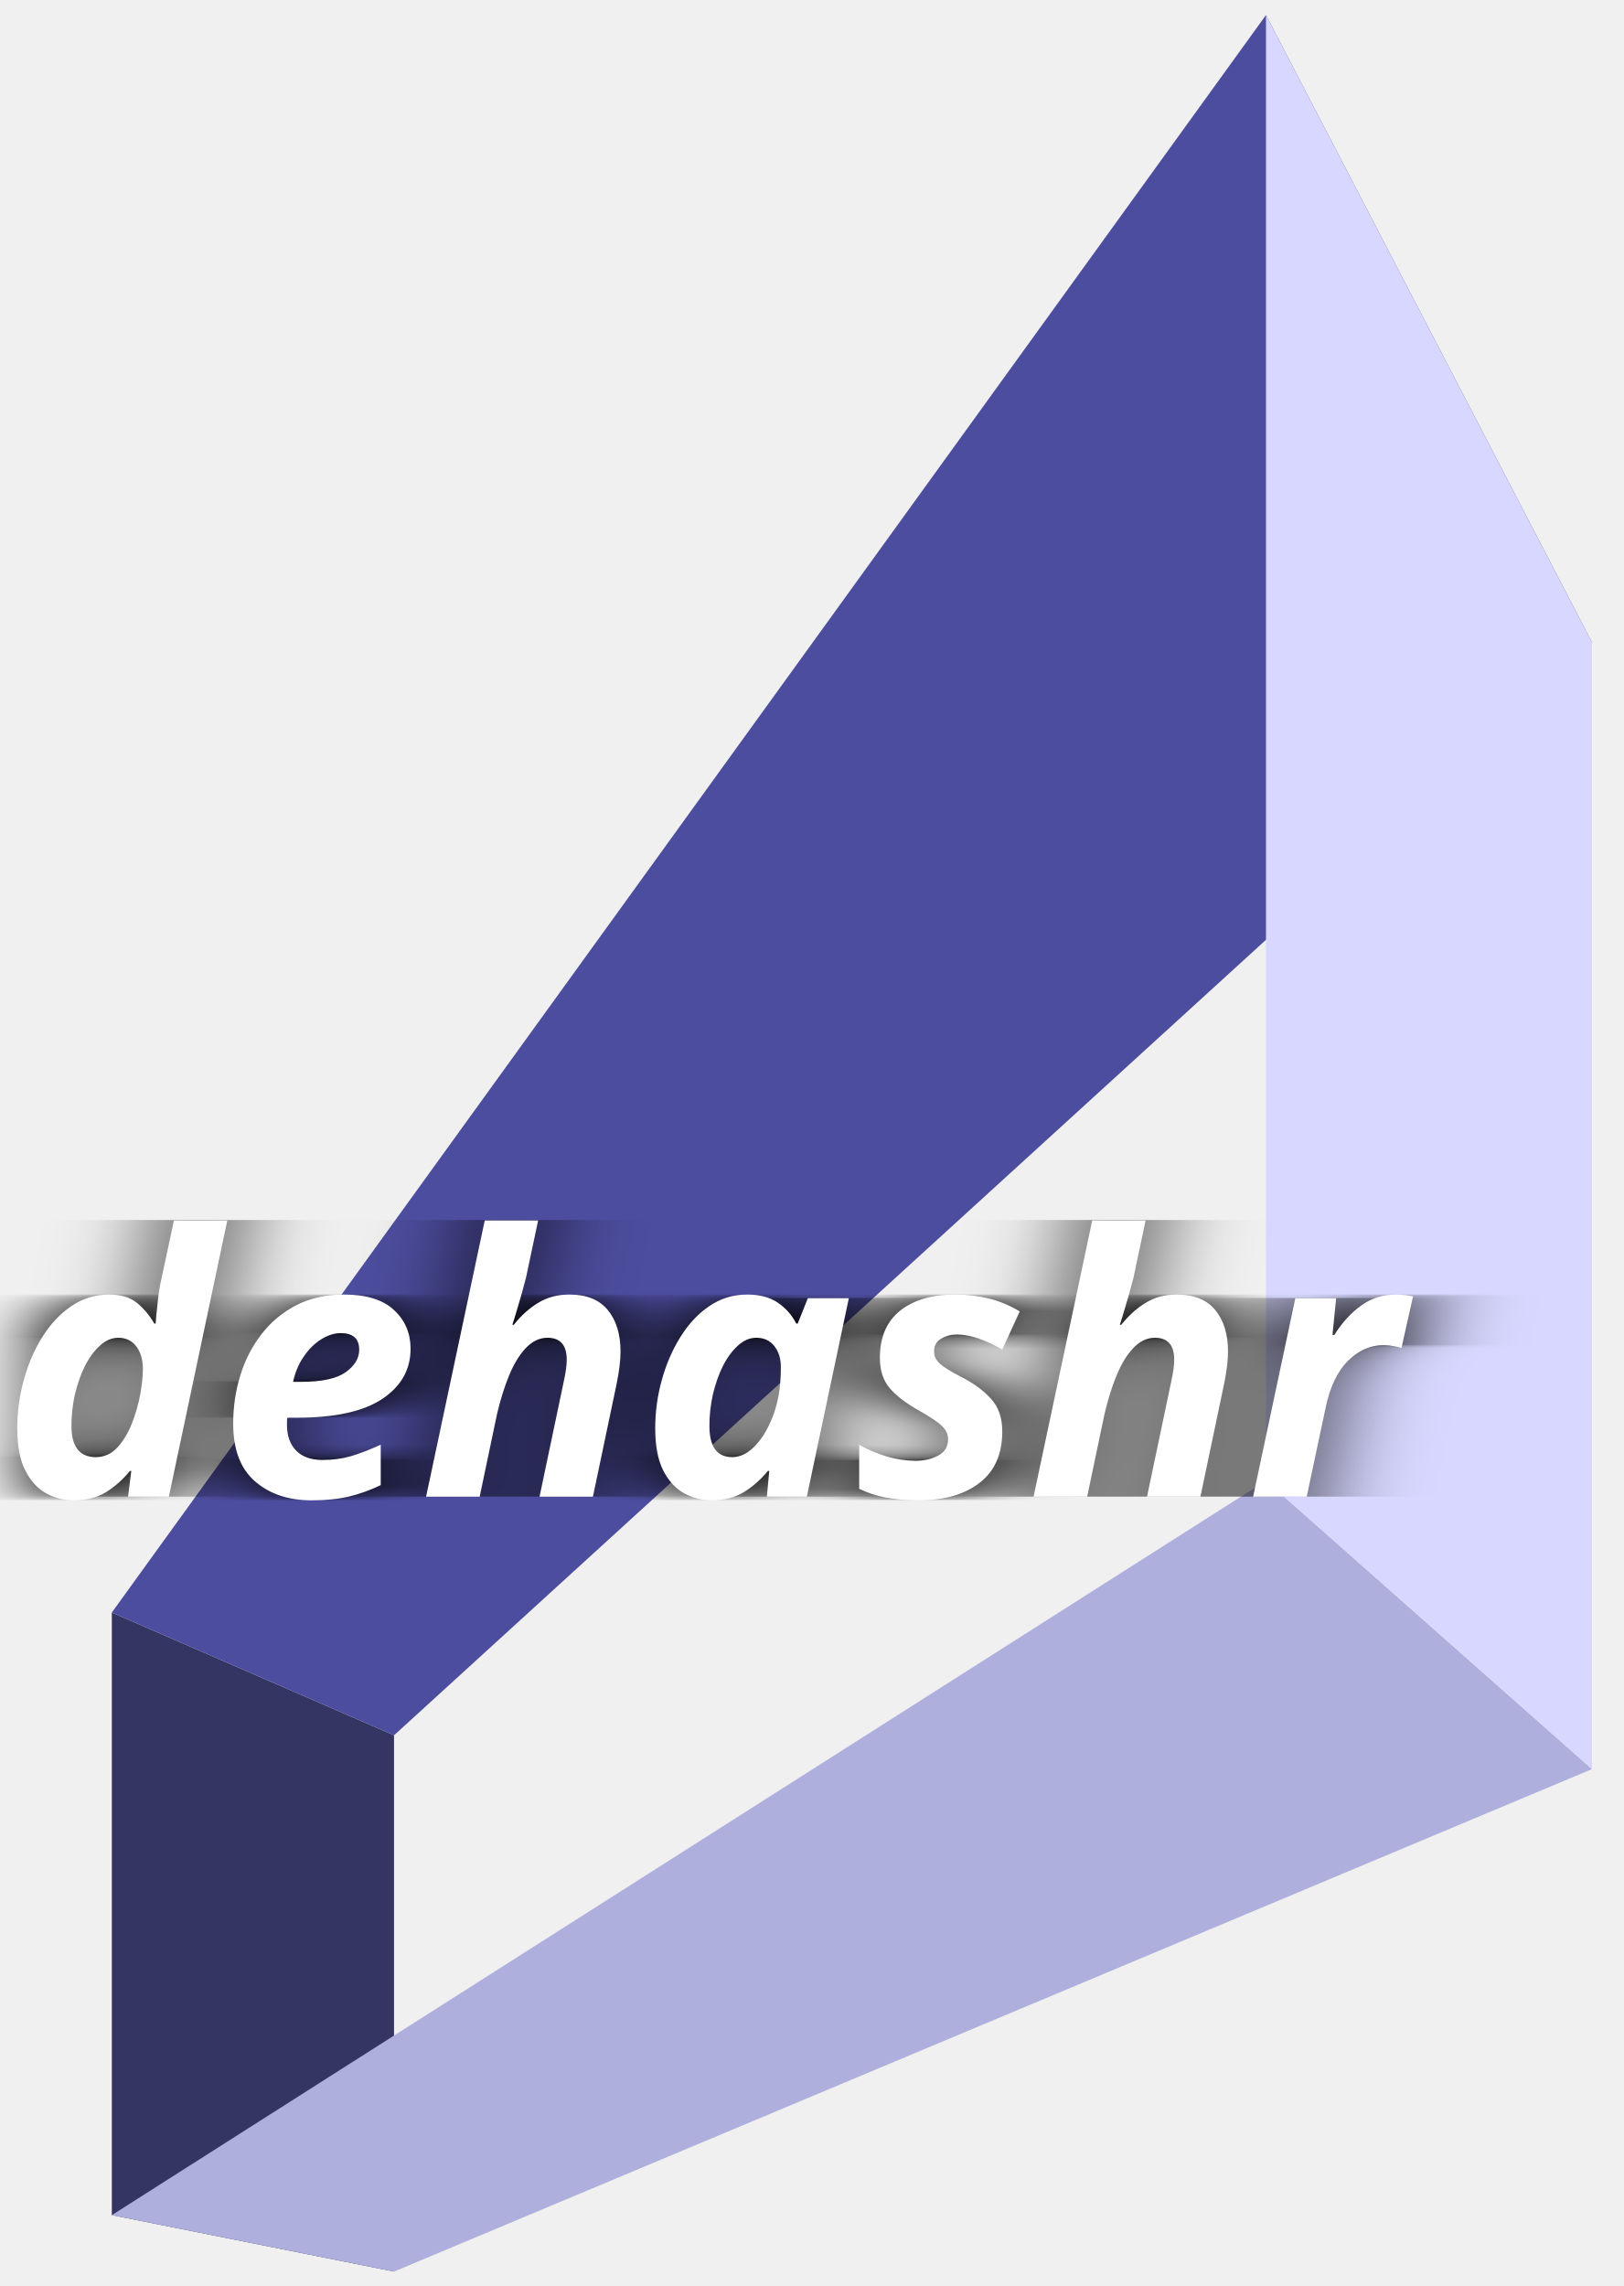
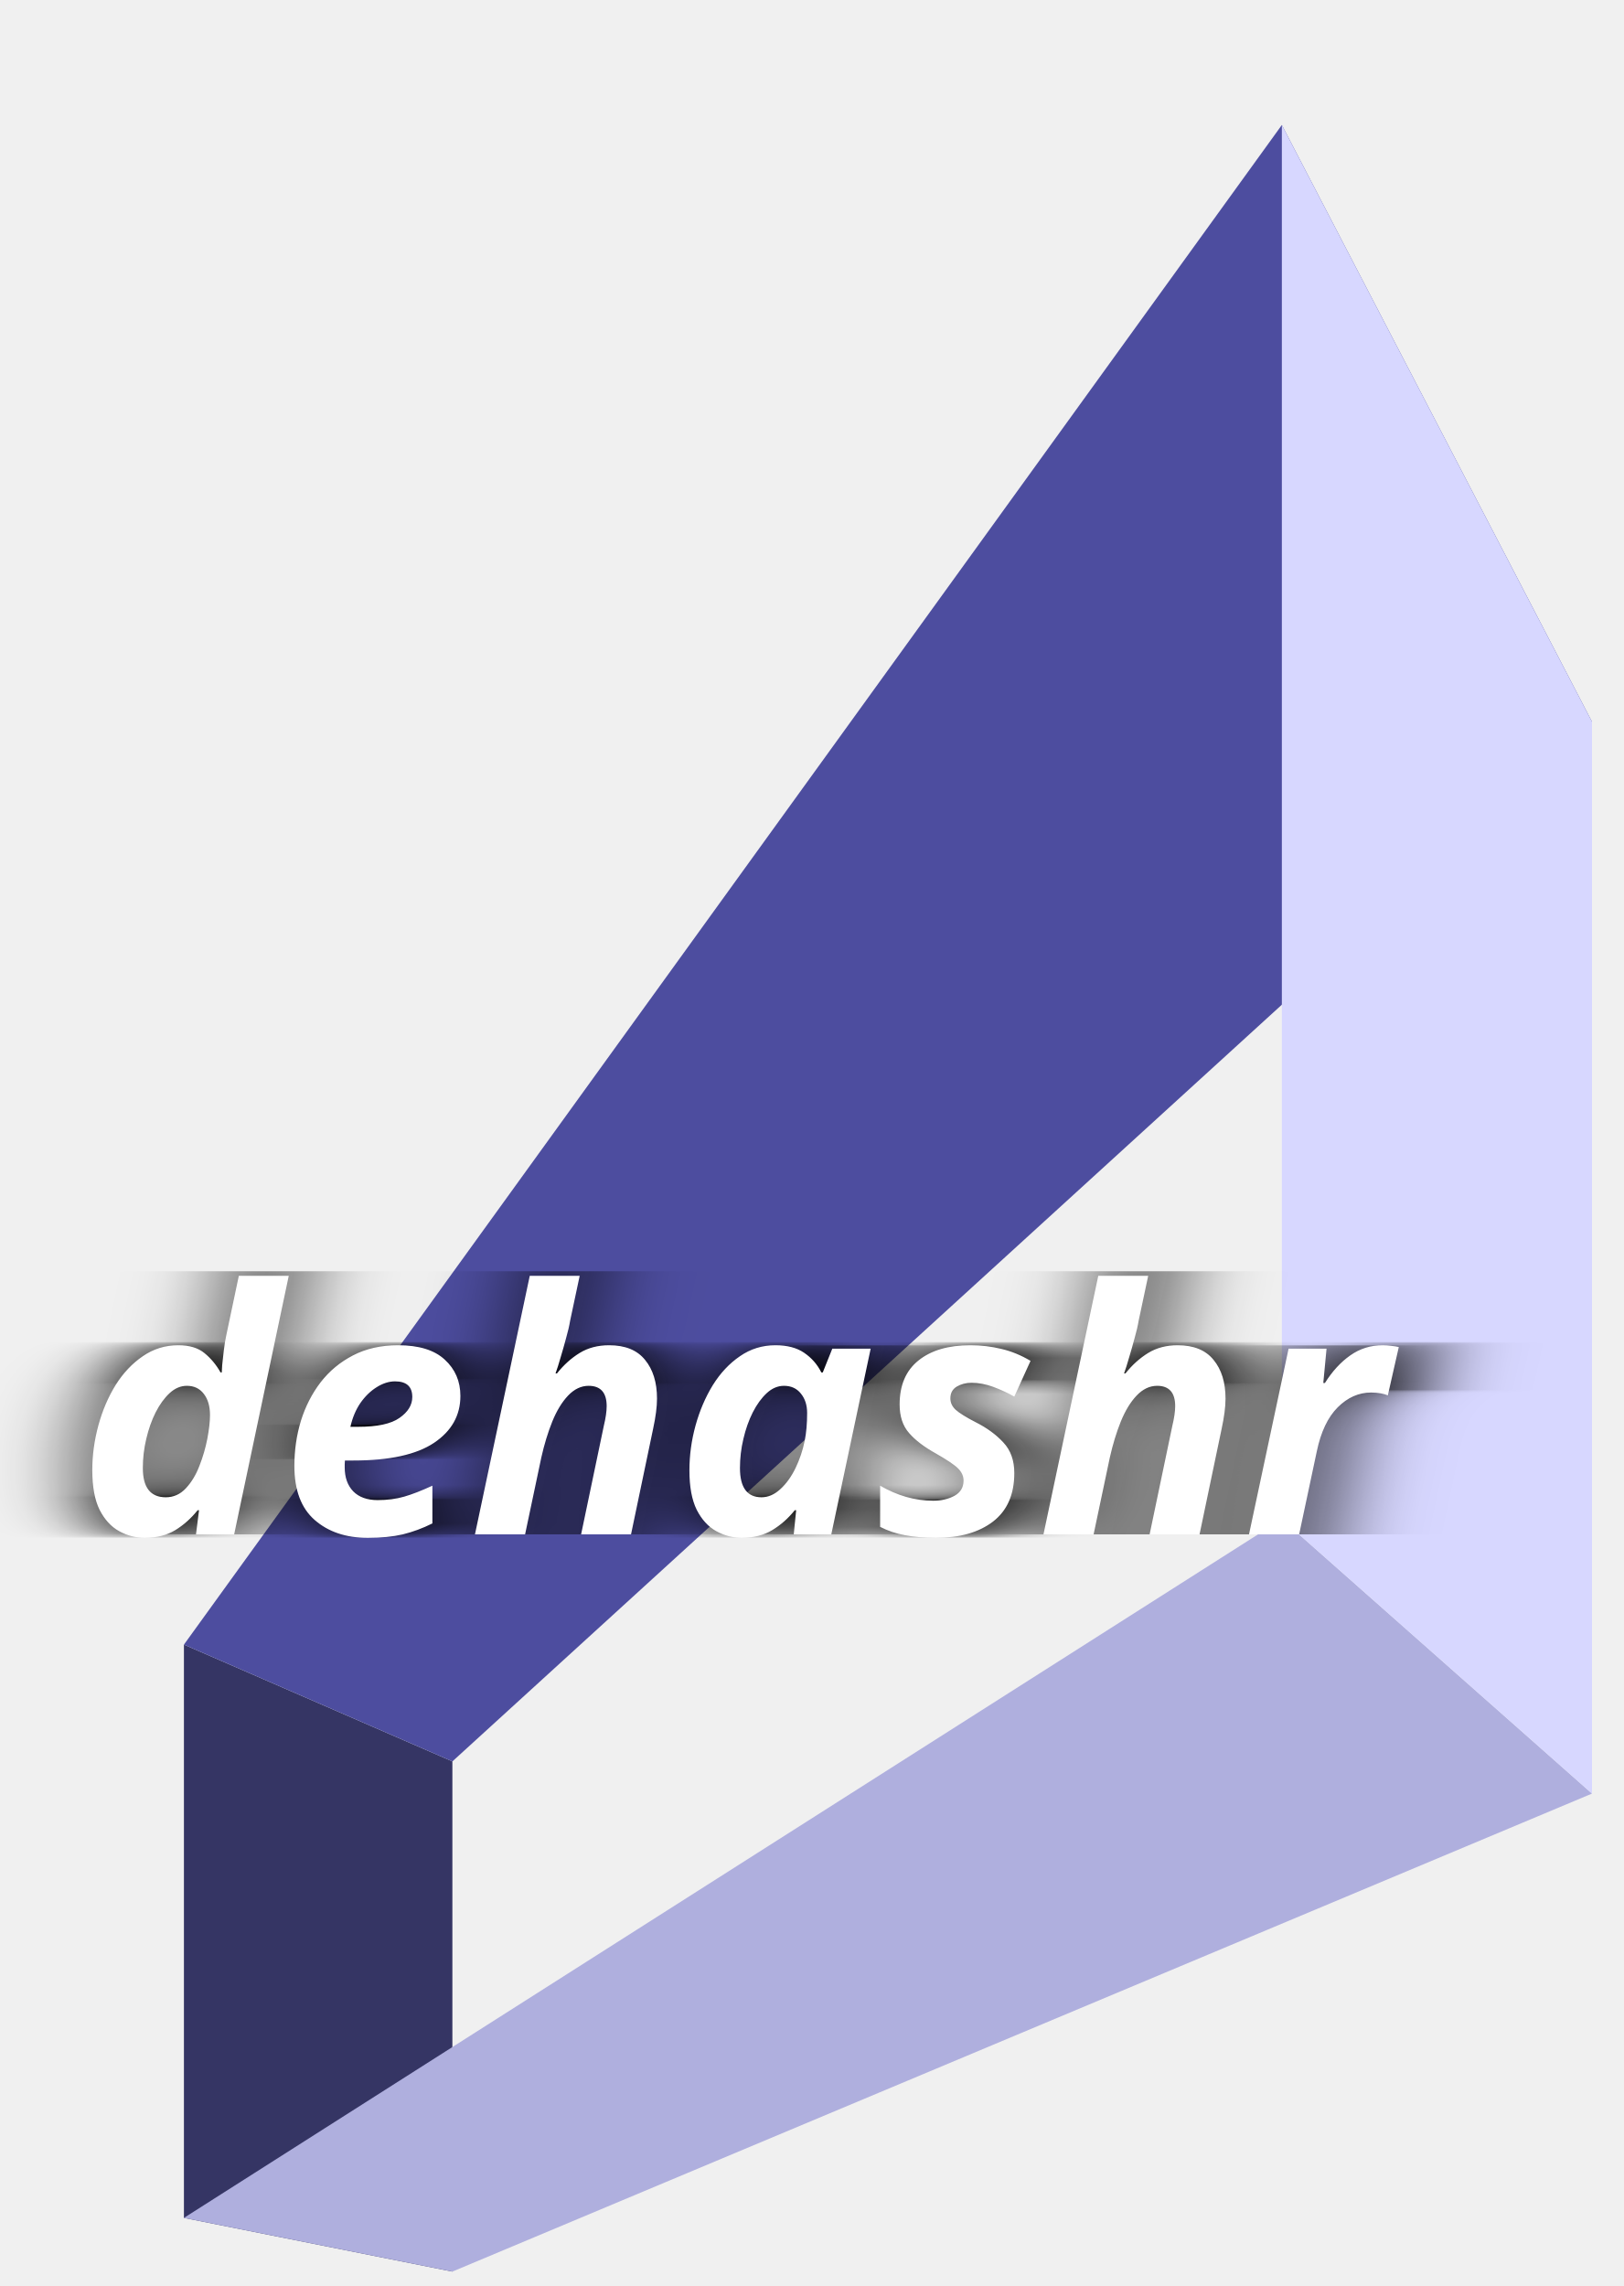
- <svg xmlns="http://www.w3.org/2000/svg" id="svg8" version="1.1" viewBox="0 0 125 176" height="176mm" width="125mm">
+ <svg xmlns="http://www.w3.org/2000/svg" width="125mm" height="176mm" viewBox="0 0 125 176" version="1.1" id="svg8">
  <defs id="defs2">
-     <filter id="filter1148" style="color-interpolation-filters:sRGB">
-       <feFlood id="feFlood1138" result="flood" flood-color="rgb(0,0,0)" flood-opacity="0.498" />
-       <feComposite id="feComposite1140" result="composite1" operator="in" in2="SourceGraphic" in="flood" />
-       <feGaussianBlur id="feGaussianBlur1142" result="blur" stdDeviation="0" in="composite1" />
-       <feOffset id="feOffset1144" result="offset" dy="26.212" dx="23.72" />
-       <feComposite id="feComposite1146" result="fbSourceGraphic" operator="over" in2="offset" in="SourceGraphic" />
-       <feColorMatrix id="feColorMatrix1150" values="0 0 0 -1 0 0 0 0 -1 0 0 0 0 -1 0 0 0 0 1 0" in="fbSourceGraphic" result="fbSourceGraphicAlpha" />
-       <feFlood in="fbSourceGraphic" result="flood" flood-color="rgb(0,0,0)" flood-opacity="0.498" id="feFlood1152" />
-       <feComposite result="composite1" operator="in" in="flood" id="feComposite1154" in2="fbSourceGraphic" />
-       <feGaussianBlur result="blur" stdDeviation="0" in="composite1" id="feGaussianBlur1156" />
-       <feOffset result="offset" dy="26.212" dx="23.72" id="feOffset1158" />
-       <feComposite result="fbSourceGraphic" operator="over" in="fbSourceGraphic" id="feComposite1160" in2="offset" />
-       <feColorMatrix id="feColorMatrix1162" values="0 0 0 -1 0 0 0 0 -1 0 0 0 0 -1 0 0 0 0 1 0" in="fbSourceGraphic" result="fbSourceGraphicAlpha" />
-       <feFlood in="fbSourceGraphic" result="flood" flood-color="rgb(0,0,0)" flood-opacity="0.498" id="feFlood1164" />
-       <feComposite result="composite1" operator="in" in="flood" id="feComposite1166" in2="fbSourceGraphic" />
-       <feGaussianBlur result="blur" stdDeviation="0" in="composite1" id="feGaussianBlur1168" />
-       <feOffset result="offset" dy="26.212" dx="23.72" id="feOffset1170" />
-       <feComposite result="composite2" operator="over" in="fbSourceGraphic" id="feComposite1172" in2="offset" />
+     <filter style="color-interpolation-filters:sRGB" id="filter1148">
+       <feFlood flood-opacity="0.498" flood-color="rgb(0,0,0)" result="flood" id="feFlood1138" />
+       <feComposite in="flood" in2="SourceGraphic" operator="in" result="composite1" id="feComposite1140" />
+       <feGaussianBlur in="composite1" stdDeviation="0" result="blur" id="feGaussianBlur1142" />
+       <feOffset dx="23.72" dy="26.212" result="offset" id="feOffset1144" />
+       <feComposite in="SourceGraphic" in2="offset" operator="over" result="fbSourceGraphic" id="feComposite1146" />
+       <feColorMatrix result="fbSourceGraphicAlpha" in="fbSourceGraphic" values="0 0 0 -1 0 0 0 0 -1 0 0 0 0 -1 0 0 0 0 1 0" id="feColorMatrix1150" />
+       <feFlood id="feFlood1152" flood-opacity="0.498" flood-color="rgb(0,0,0)" result="flood" in="fbSourceGraphic" />
+       <feComposite in2="fbSourceGraphic" id="feComposite1154" in="flood" operator="in" result="composite1" />
+       <feGaussianBlur id="feGaussianBlur1156" in="composite1" stdDeviation="0" result="blur" />
+       <feOffset id="feOffset1158" dx="23.72" dy="26.212" result="offset" />
+       <feComposite in2="offset" id="feComposite1160" in="fbSourceGraphic" operator="over" result="fbSourceGraphic" />
+       <feColorMatrix result="fbSourceGraphicAlpha" in="fbSourceGraphic" values="0 0 0 -1 0 0 0 0 -1 0 0 0 0 -1 0 0 0 0 1 0" id="feColorMatrix1162" />
+       <feFlood id="feFlood1164" flood-opacity="0.498" flood-color="rgb(0,0,0)" result="flood" in="fbSourceGraphic" />
+       <feComposite in2="fbSourceGraphic" id="feComposite1166" in="flood" operator="in" result="composite1" />
+       <feGaussianBlur id="feGaussianBlur1168" in="composite1" stdDeviation="0" result="blur" />
+       <feOffset id="feOffset1170" dx="23.72" dy="26.212" result="offset" />
+       <feComposite in2="offset" id="feComposite1172" in="fbSourceGraphic" operator="over" result="composite2" />
    </filter>
-     <filter style="color-interpolation-filters:sRGB;" id="filter930">
-       <feGaussianBlur stdDeviation="2.734 0.01" result="fbSourceGraphic" id="feGaussianBlur928" />
-       <feColorMatrix result="fbSourceGraphicAlpha" in="fbSourceGraphic" values="0 0 0 -1 0 0 0 0 -1 0 0 0 0 -1 0 0 0 0 1 0" id="feColorMatrix932" />
-       <feGaussianBlur id="feGaussianBlur934" stdDeviation="2.734 0.01" result="blur" in="fbSourceGraphic" />
+     <filter id="filter930" style="color-interpolation-filters:sRGB;">
+       <feGaussianBlur id="feGaussianBlur928" result="fbSourceGraphic" stdDeviation="2.734 0.01" />
+       <feColorMatrix id="feColorMatrix932" values="0 0 0 -1 0 0 0 0 -1 0 0 0 0 -1 0 0 0 0 1 0" in="fbSourceGraphic" result="fbSourceGraphicAlpha" />
+       <feGaussianBlur in="fbSourceGraphic" result="blur" stdDeviation="2.734 0.01" id="feGaussianBlur934" />
    </filter>
  </defs>
-   <g style="display:inline" id="layer1">
-     <g style="fill-rule:evenodd;stroke:none;stroke-linejoin:round" id="g12">
-       <path points="122.566,49.459 122.566,136.205 30.336,174.891 30.336,133.601 " d="M 30.336,133.601 122.566,49.459 v 86.746 l -92.23,38.686 z" style="opacity:0;fill:#ffffff;fill-rule:evenodd;stroke:none;stroke-width:1.235;stroke-linejoin:round" id="path24" />
-       <path points="8.609,170.544 30.336,174.891 30.336,133.601 8.609,124.148 " d="m 8.609,124.148 v 46.396 l 21.727,4.346 v -41.29 z" style="fill:#353564;fill-rule:evenodd;stroke:none;stroke-width:1.235;stroke-linejoin:round" id="path14" />
-       <path points="97.467,1.159 122.566,49.459 30.336,133.601 8.609,124.148 " d="M 8.609,124.148 97.467,1.159 122.566,49.459 30.336,133.601 Z" style="fill:#4d4d9f;fill-rule:evenodd;stroke:none;stroke-width:1.235;stroke-linejoin:round" id="path16" />
-       <path points="97.467,113.998 122.566,136.205 30.336,174.891 8.609,170.544 " d="M 8.609,170.544 97.467,113.998 122.566,136.205 30.336,174.891 Z" style="fill:#afafde;fill-rule:evenodd;stroke:none;stroke-width:1.235;stroke-linejoin:round" id="path22" />
-       <path points="97.467,113.998 122.566,136.205 122.566,49.459 97.467,1.159 " d="M 97.467,1.159 V 113.998 l 25.099,22.207 V 49.459 Z" style="fill:#d7d7ff;fill-rule:evenodd;stroke:none;stroke-width:1.235;stroke-linejoin:round" id="path20" />
+   <g id="layer1" style="display:inline">
+     <g id="g12" style="fill-rule:evenodd;stroke:none;stroke-linejoin:round">
+       <path id="path24" style="opacity:0;fill:#ffffff;fill-rule:evenodd;stroke:none;stroke-width:1.175;stroke-linejoin:round" d="M 34.828,135.612 122.566,55.569 v 82.52 l -87.737,36.801 z" points="122.566,55.569 122.566,138.089 34.828,174.891 34.828,135.612 " />
+       <path id="path14" style="fill:#353564;fill-rule:evenodd;stroke:none;stroke-width:1.175;stroke-linejoin:round" d="m 14.16,126.62 v 44.136 l 20.669,4.134 v -39.278 z" points="14.16,170.756 34.828,174.891 34.828,135.612 14.16,126.62 " />
+       <path id="path16" style="fill:#4d4d9f;fill-rule:evenodd;stroke:none;stroke-width:1.175;stroke-linejoin:round" d="M 14.16,126.62 98.689,9.622 122.566,55.569 34.828,135.612 Z" points="98.689,9.622 122.566,55.569 34.828,135.612 14.16,126.62 " />
+       <path id="path22" style="fill:#afafde;fill-rule:evenodd;stroke:none;stroke-width:1.175;stroke-linejoin:round" d="m 14.16,170.756 84.53,-53.792 23.877,21.125 -87.737,36.801 z" points="98.689,116.964 122.566,138.089 34.828,174.891 14.16,170.756 " />
+       <path id="path20" style="fill:#d7d7ff;fill-rule:evenodd;stroke:none;stroke-width:1.175;stroke-linejoin:round" d="M 98.689,9.622 V 116.964 l 23.877,21.125 V 55.569 Z" points="98.689,116.964 122.566,138.089 122.566,55.569 98.689,9.622 " />
    </g>
-     <text id="text986" y="106.355" x="10.548" style="font-style:italic;font-variant:normal;font-weight:600;font-stretch:normal;font-size:23.12px;line-height:1.25;font-family:'BlexMono Nerd Font';-inkscape-font-specification:'BlexMono Nerd Font, Semi-Bold Italic';font-variant-ligatures:normal;font-variant-caps:normal;font-variant-numeric:normal;font-variant-east-asian:normal;white-space:pre;inline-size:99.956;fill:#0b1728;fill-opacity:1;stroke:none;stroke-width:0.578;filter:url(#filter1148)" xml:space="preserve" transform="matrix(1.235465,0,0,1.235465,-12.83655,-17.26524)" />
-     <text xml:space="preserve" style="font-style:normal;font-weight:normal;font-size:28.018px;line-height:1.25;font-family:sans-serif;fill:#4f4f4f;fill-opacity:1;stroke:none;stroke-width:0.7;filter:url(#filter930)" x="-0.022" y="115.23" id="text162">
-       <tspan id="tspan160" x="-0.022" y="115.23" style="font-style:italic;font-variant:normal;font-weight:600;font-stretch:normal;font-size:28.018px;font-family:'BlexMono Nerd Font';-inkscape-font-specification:'BlexMono Nerd Font, Semi-Bold Italic';font-variant-ligatures:normal;font-variant-caps:normal;font-variant-numeric:normal;font-variant-east-asian:normal;fill:#010101;fill-opacity:1;stroke-width:0.7">dehashr</tspan>
+     <text transform="matrix(1.175285,0,0,1.175285,-6.241042,-7.905244)" xml:space="preserve" style="font-style:italic;font-variant:normal;font-weight:600;font-stretch:normal;font-size:23.12px;line-height:1.25;font-family:'BlexMono Nerd Font';-inkscape-font-specification:'BlexMono Nerd Font, Semi-Bold Italic';font-variant-ligatures:normal;font-variant-caps:normal;font-variant-numeric:normal;font-variant-east-asian:normal;white-space:pre;inline-size:99.956;fill:#0b1728;fill-opacity:1;stroke:none;stroke-width:0.578;filter:url(#filter1148)" x="10.548" y="106.355" id="text986" />
+     <text transform="matrix(0.9512896,0,0,0.9512896,5.97023,8.518995)" id="text162" y="115.23" x="-0.022" style="font-style:normal;font-weight:normal;font-size:28.018px;line-height:1.25;font-family:sans-serif;fill:#4f4f4f;fill-opacity:1;stroke:none;stroke-width:0.7;filter:url(#filter930)" xml:space="preserve">
+       <tspan style="font-style:italic;font-variant:normal;font-weight:600;font-stretch:normal;font-size:28.018px;font-family:'BlexMono Nerd Font';-inkscape-font-specification:'BlexMono Nerd Font, Semi-Bold Italic';font-variant-ligatures:normal;font-variant-caps:normal;font-variant-numeric:normal;font-variant-east-asian:normal;fill:#010101;fill-opacity:1;stroke-width:0.7" y="115.23" x="-0.022" id="tspan160">dehashr</tspan>
    </text>
-     <rect style="opacity:0;fill:#e6e6e6;fill-opacity:1;fill-rule:evenodd;stroke-width:0.265" id="rect164" width="80.115" height="13.926" x="0.862" y="94.651" />
+     <rect y="98.559" x="6.79" height="13.248" width="76.212" id="rect164" style="opacity:0;fill:#e6e6e6;fill-opacity:1;fill-rule:evenodd;stroke-width:0.252" />
  </g>
-   <g id="layer2" style="display:inline">
-     <text xml:space="preserve" style="font-style:normal;font-weight:normal;font-size:27.987px;line-height:1.25;font-family:sans-serif;fill:#000000;fill-opacity:1;stroke:none;stroke-width:0.7" x="0.093" y="115.23" id="text870">
-       <tspan id="tspan868" x="0.093" y="115.23" style="font-style:italic;font-variant:normal;font-weight:600;font-stretch:normal;font-size:27.987px;font-family:'BlexMono Nerd Font';-inkscape-font-specification:'BlexMono Nerd Font, Semi-Bold Italic';font-variant-ligatures:normal;font-variant-caps:normal;font-variant-numeric:normal;font-variant-east-asian:normal;fill:#ffffff;fill-opacity:1;stroke-width:0.7">dehashr</tspan>
+   <g style="display:inline" id="layer2">
+     <text id="text870" y="118.136" x="5.949" style="font-style:normal;font-weight:normal;font-size:26.194px;line-height:1.25;font-family:sans-serif;fill:#000000;fill-opacity:1;stroke:none;stroke-width:0.655" xml:space="preserve">
+       <tspan style="font-style:italic;font-variant:normal;font-weight:600;font-stretch:normal;font-size:26.194px;font-family:'BlexMono Nerd Font';-inkscape-font-specification:'BlexMono Nerd Font, Semi-Bold Italic';font-variant-ligatures:normal;font-variant-caps:normal;font-variant-numeric:normal;font-variant-east-asian:normal;fill:#ffffff;fill-opacity:1;stroke-width:0.655" y="118.136" x="5.949" id="tspan868">dehashr</tspan>
    </text>
  </g>
</svg>
